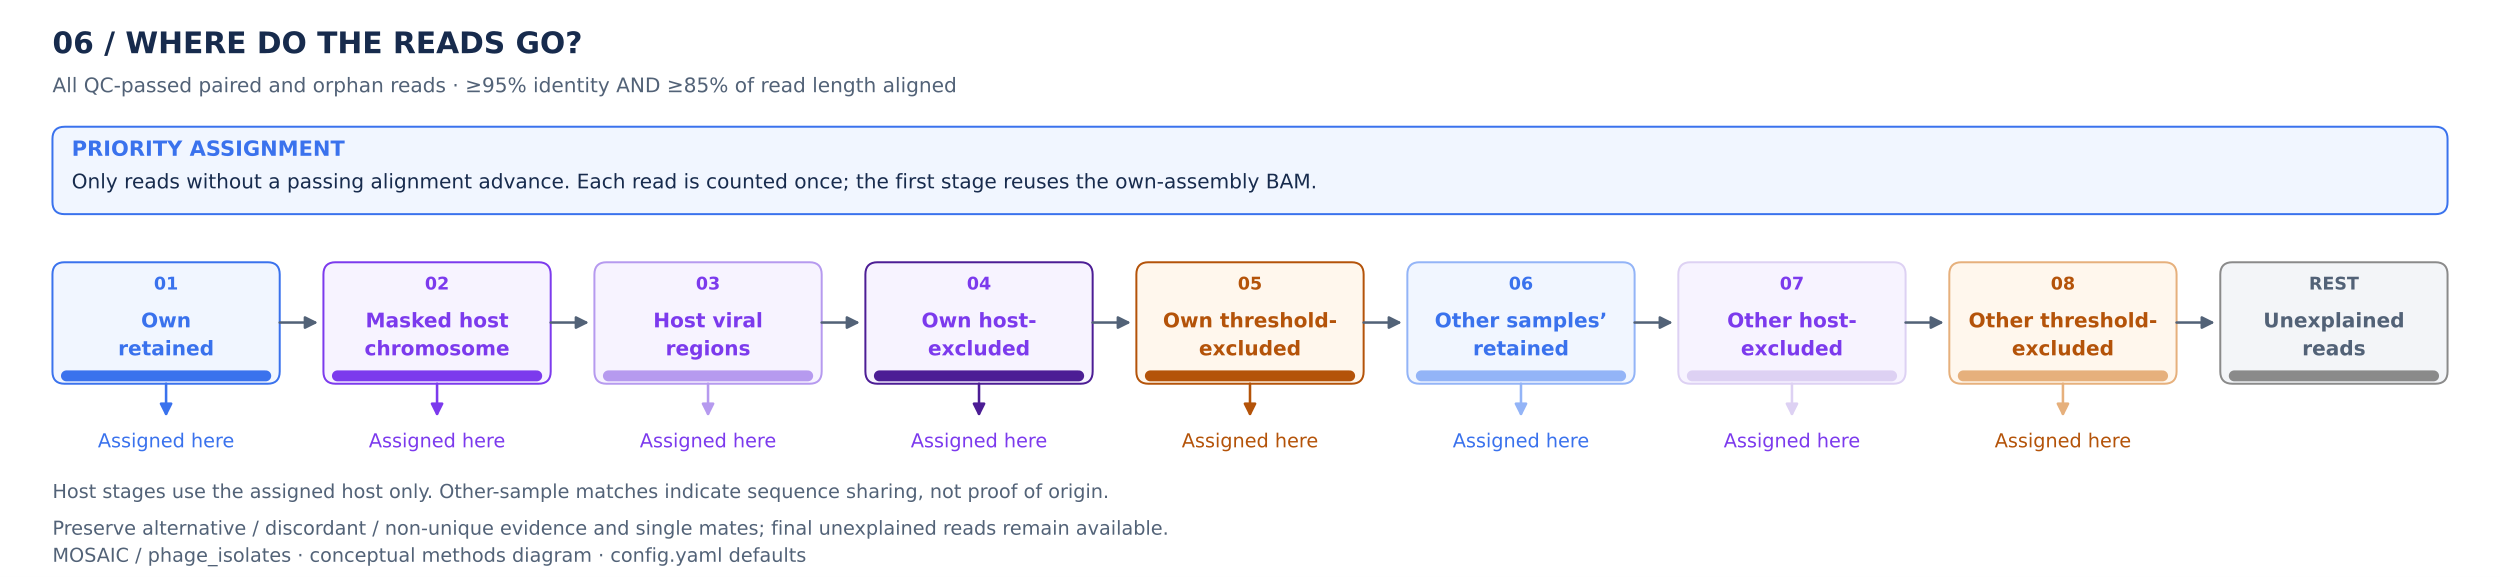
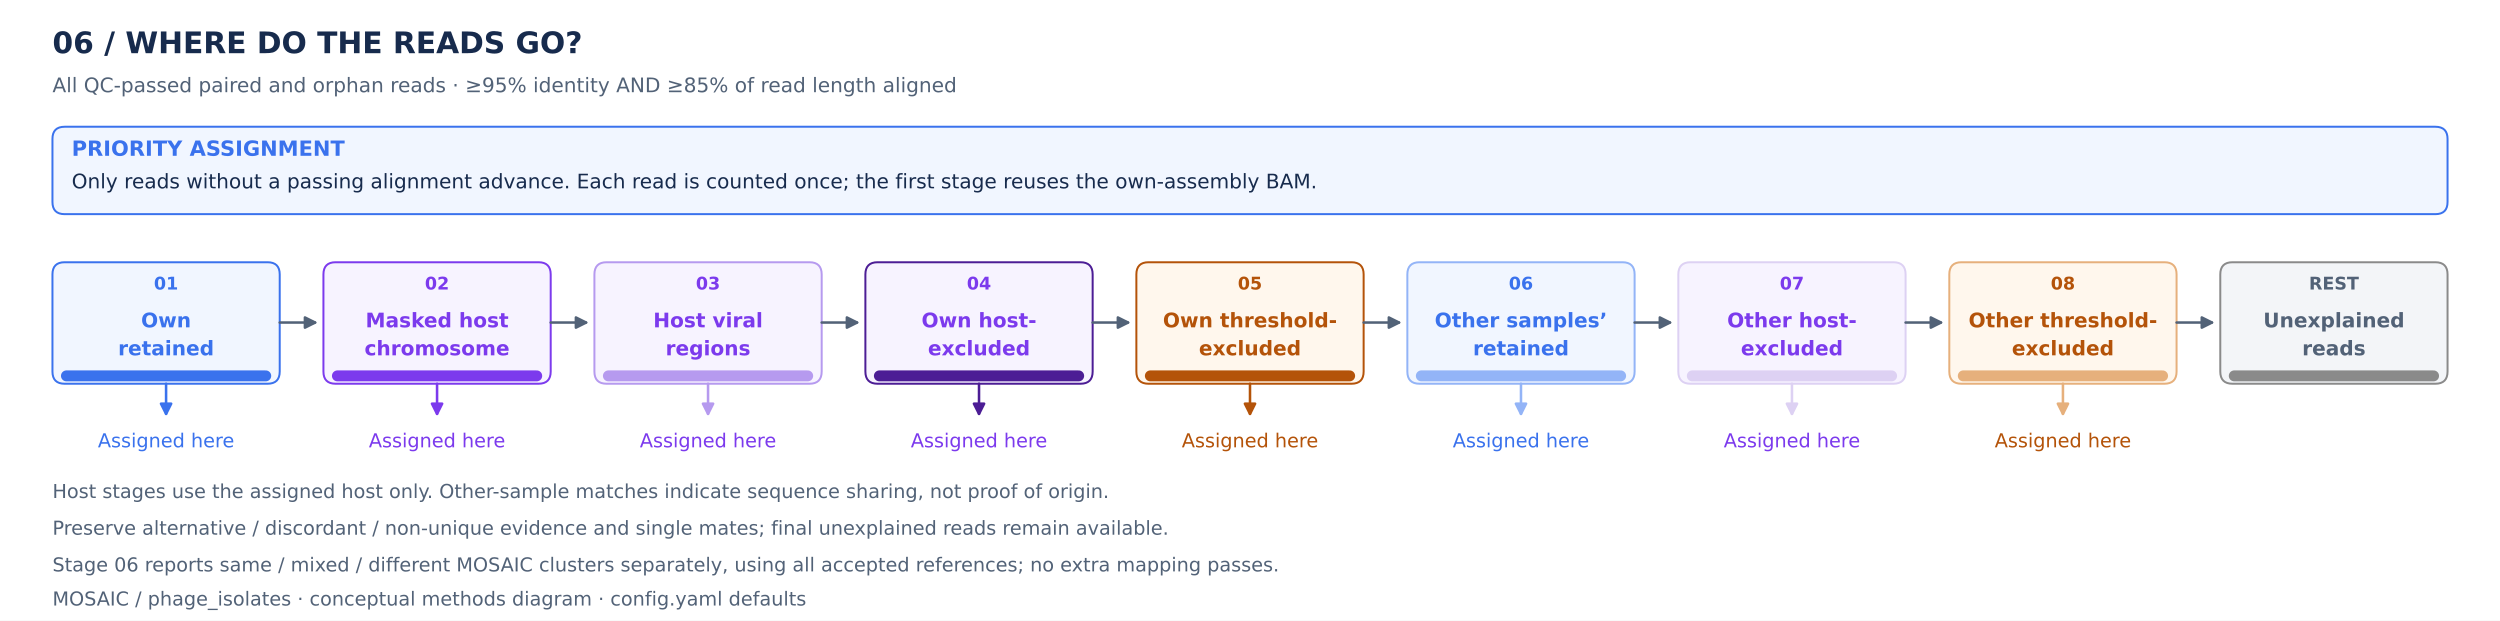
- <svg xmlns="http://www.w3.org/2000/svg" width="1372.8pt" height="316.8pt" viewBox="0 0 1372.8 316.8" version="1.1">
+ <svg xmlns="http://www.w3.org/2000/svg" width="1372.8pt" height="340.8pt" viewBox="0 0 1372.8 340.8" version="1.1">
  <defs>
    <style type="text/css">*{stroke-linejoin: round; stroke-linecap: butt}</style>
  </defs>
  <g id="figure_1">
    <g id="patch_1">
-       <path d="M 0 316.8 L 1372.8 316.8 L 1372.8 0 L 0 0 z " style="fill: #ffffff" />
+       <path d="M 0 340.8 L 1372.8 340.8 L 1372.8 0 L 0 0 z " style="fill: #ffffff" />
    </g>
    <g id="axes_1">
      <g id="patch_2">
-         <path d="M 35.52 69.6 L 1337.28 69.6 Q 1344 69.6 1344 76.32 L 1344 110.88 Q 1344 117.6 1337.28 117.6 L 35.52 117.6 Q 28.8 117.6 28.8 110.88 L 28.8 76.32 Q 28.8 69.6 35.52 69.6 z " clip-path="url(#pa95d43ccde)" style="fill: #f1f6ff; stroke: #3a72ed; stroke-width: 1.1; stroke-linejoin: miter" />
+         <path d="M 35.52 69.6 L 1337.28 69.6 Q 1344 69.6 1344 76.32 L 1344 110.88 Q 1344 117.6 1337.28 117.6 L 35.52 117.6 Q 28.8 117.6 28.8 110.88 L 28.8 76.32 Q 28.8 69.6 35.52 69.6 z " clip-path="url(#pa182edc95c)" style="fill: #f1f6ff; stroke: #3a72ed; stroke-width: 1.1; stroke-linejoin: miter" />
      </g>
      <g id="patch_3">
-         <path d="M 35.52 144 L 146.88 144 Q 153.6 144 153.6 150.72 L 153.6 204 Q 153.6 210.72 146.88 210.72 L 35.52 210.72 Q 28.8 210.72 28.8 204 L 28.8 150.72 Q 28.8 144 35.52 144 z " clip-path="url(#pa95d43ccde)" style="fill: #f1f6ff; stroke: #3a72ed; stroke-width: 1.1; stroke-linejoin: miter" />
+         <path d="M 35.52 144 L 146.88 144 Q 153.6 144 153.6 150.72 L 153.6 204 Q 153.6 210.72 146.88 210.72 L 35.52 210.72 Q 28.8 210.72 28.8 204 L 28.8 150.72 Q 28.8 144 35.52 144 z " clip-path="url(#pa182edc95c)" style="fill: #f1f6ff; stroke: #3a72ed; stroke-width: 1.1; stroke-linejoin: miter" />
      </g>
      <g id="patch_4">
-         <path d="M 91.2 210.72 Q 91.2 219.781 91.2 227.276 " clip-path="url(#pa95d43ccde)" style="fill: none; stroke: #3a72ed; stroke-width: 1.4; stroke-linecap: round" />
-         <path d="M 94 221.676 L 91.2 227.276 L 88.4 221.676 z " clip-path="url(#pa95d43ccde)" style="fill: #3a72ed; stroke: #3a72ed; stroke-width: 1.4; stroke-linecap: round" />
+         <path d="M 91.2 210.72 Q 91.2 219.781 91.2 227.276 " clip-path="url(#pa182edc95c)" style="fill: none; stroke: #3a72ed; stroke-width: 1.4; stroke-linecap: round" />
+         <path d="M 94 221.676 L 91.2 227.276 L 88.4 221.676 z " clip-path="url(#pa182edc95c)" style="fill: #3a72ed; stroke: #3a72ed; stroke-width: 1.4; stroke-linecap: round" />
      </g>
      <g id="patch_5">
-         <path d="M 184.32 144 L 295.68 144 Q 302.4 144 302.4 150.72 L 302.4 204 Q 302.4 210.72 295.68 210.72 L 184.32 210.72 Q 177.6 210.72 177.6 204 L 177.6 150.72 Q 177.6 144 184.32 144 z " clip-path="url(#pa95d43ccde)" style="fill: #f7f3ff; stroke: #7c3aed; stroke-width: 1.1; stroke-linejoin: miter" />
+         <path d="M 184.32 144 L 295.68 144 Q 302.4 144 302.4 150.72 L 302.4 204 Q 302.4 210.72 295.68 210.72 L 184.32 210.72 Q 177.6 210.72 177.6 204 L 177.6 150.72 Q 177.6 144 184.32 144 z " clip-path="url(#pa182edc95c)" style="fill: #f7f3ff; stroke: #7c3aed; stroke-width: 1.1; stroke-linejoin: miter" />
      </g>
      <g id="patch_6">
-         <path d="M 153.6 177.12 Q 164.101 177.12 173.038 177.12 " clip-path="url(#pa95d43ccde)" style="fill: none; stroke: #526277; stroke-width: 1.4; stroke-linecap: round" />
-         <path d="M 167.438 174.32 L 173.038 177.12 L 167.438 179.92 z " clip-path="url(#pa95d43ccde)" style="fill: #526277; stroke: #526277; stroke-width: 1.4; stroke-linecap: round" />
+         <path d="M 153.6 177.12 Q 164.101 177.12 173.038 177.12 " clip-path="url(#pa182edc95c)" style="fill: none; stroke: #526277; stroke-width: 1.4; stroke-linecap: round" />
+         <path d="M 167.438 174.32 L 173.038 177.12 L 167.438 179.92 z " clip-path="url(#pa182edc95c)" style="fill: #526277; stroke: #526277; stroke-width: 1.4; stroke-linecap: round" />
      </g>
      <g id="patch_7">
-         <path d="M 240 210.72 Q 240 219.781 240 227.276 " clip-path="url(#pa95d43ccde)" style="fill: none; stroke: #7c3aed; stroke-width: 1.4; stroke-linecap: round" />
-         <path d="M 242.8 221.676 L 240 227.276 L 237.2 221.676 z " clip-path="url(#pa95d43ccde)" style="fill: #7c3aed; stroke: #7c3aed; stroke-width: 1.4; stroke-linecap: round" />
+         <path d="M 240 210.72 Q 240 219.781 240 227.276 " clip-path="url(#pa182edc95c)" style="fill: none; stroke: #7c3aed; stroke-width: 1.4; stroke-linecap: round" />
+         <path d="M 242.8 221.676 L 240 227.276 L 237.2 221.676 z " clip-path="url(#pa182edc95c)" style="fill: #7c3aed; stroke: #7c3aed; stroke-width: 1.4; stroke-linecap: round" />
      </g>
      <g id="patch_8">
-         <path d="M 333.12 144 L 444.48 144 Q 451.2 144 451.2 150.72 L 451.2 204 Q 451.2 210.72 444.48 210.72 L 333.12 210.72 Q 326.4 210.72 326.4 204 L 326.4 150.72 Q 326.4 144 333.12 144 z " clip-path="url(#pa95d43ccde)" style="fill: #f7f3ff; stroke: #b69aef; stroke-width: 1.1; stroke-linejoin: miter" />
+         <path d="M 333.12 144 L 444.48 144 Q 451.2 144 451.2 150.72 L 451.2 204 Q 451.2 210.72 444.48 210.72 L 333.12 210.72 Q 326.4 210.72 326.4 204 L 326.4 150.72 Q 326.4 144 333.12 144 z " clip-path="url(#pa182edc95c)" style="fill: #f7f3ff; stroke: #b69aef; stroke-width: 1.1; stroke-linejoin: miter" />
      </g>
      <g id="patch_9">
-         <path d="M 302.4 177.12 Q 312.901 177.12 321.838 177.12 " clip-path="url(#pa95d43ccde)" style="fill: none; stroke: #526277; stroke-width: 1.4; stroke-linecap: round" />
-         <path d="M 316.238 174.32 L 321.838 177.12 L 316.238 179.92 z " clip-path="url(#pa95d43ccde)" style="fill: #526277; stroke: #526277; stroke-width: 1.4; stroke-linecap: round" />
+         <path d="M 302.4 177.12 Q 312.901 177.12 321.838 177.12 " clip-path="url(#pa182edc95c)" style="fill: none; stroke: #526277; stroke-width: 1.4; stroke-linecap: round" />
+         <path d="M 316.238 174.32 L 321.838 177.12 L 316.238 179.92 z " clip-path="url(#pa182edc95c)" style="fill: #526277; stroke: #526277; stroke-width: 1.4; stroke-linecap: round" />
      </g>
      <g id="patch_10">
-         <path d="M 388.8 210.72 Q 388.8 219.781 388.8 227.276 " clip-path="url(#pa95d43ccde)" style="fill: none; stroke: #b69aef; stroke-width: 1.4; stroke-linecap: round" />
-         <path d="M 391.6 221.676 L 388.8 227.276 L 386 221.676 z " clip-path="url(#pa95d43ccde)" style="fill: #b69aef; stroke: #b69aef; stroke-width: 1.4; stroke-linecap: round" />
+         <path d="M 388.8 210.72 Q 388.8 219.781 388.8 227.276 " clip-path="url(#pa182edc95c)" style="fill: none; stroke: #b69aef; stroke-width: 1.4; stroke-linecap: round" />
+         <path d="M 391.6 221.676 L 388.8 227.276 L 386 221.676 z " clip-path="url(#pa182edc95c)" style="fill: #b69aef; stroke: #b69aef; stroke-width: 1.4; stroke-linecap: round" />
      </g>
      <g id="patch_11">
-         <path d="M 481.92 144 L 593.28 144 Q 600 144 600 150.72 L 600 204 Q 600 210.72 593.28 210.72 L 481.92 210.72 Q 475.2 210.72 475.2 204 L 475.2 150.72 Q 475.2 144 481.92 144 z " clip-path="url(#pa95d43ccde)" style="fill: #f7f3ff; stroke: #4c1d95; stroke-width: 1.1; stroke-linejoin: miter" />
+         <path d="M 481.92 144 L 593.28 144 Q 600 144 600 150.72 L 600 204 Q 600 210.72 593.28 210.72 L 481.92 210.72 Q 475.2 210.72 475.2 204 L 475.2 150.72 Q 475.2 144 481.92 144 z " clip-path="url(#pa182edc95c)" style="fill: #f7f3ff; stroke: #4c1d95; stroke-width: 1.1; stroke-linejoin: miter" />
      </g>
      <g id="patch_12">
-         <path d="M 451.2 177.12 Q 461.701 177.12 470.638 177.12 " clip-path="url(#pa95d43ccde)" style="fill: none; stroke: #526277; stroke-width: 1.4; stroke-linecap: round" />
-         <path d="M 465.038 174.32 L 470.638 177.12 L 465.038 179.92 z " clip-path="url(#pa95d43ccde)" style="fill: #526277; stroke: #526277; stroke-width: 1.4; stroke-linecap: round" />
+         <path d="M 451.2 177.12 Q 461.701 177.12 470.638 177.12 " clip-path="url(#pa182edc95c)" style="fill: none; stroke: #526277; stroke-width: 1.4; stroke-linecap: round" />
+         <path d="M 465.038 174.32 L 470.638 177.12 L 465.038 179.92 z " clip-path="url(#pa182edc95c)" style="fill: #526277; stroke: #526277; stroke-width: 1.4; stroke-linecap: round" />
      </g>
      <g id="patch_13">
-         <path d="M 537.6 210.72 Q 537.6 219.781 537.6 227.276 " clip-path="url(#pa95d43ccde)" style="fill: none; stroke: #4c1d95; stroke-width: 1.4; stroke-linecap: round" />
-         <path d="M 540.4 221.676 L 537.6 227.276 L 534.8 221.676 z " clip-path="url(#pa95d43ccde)" style="fill: #4c1d95; stroke: #4c1d95; stroke-width: 1.4; stroke-linecap: round" />
+         <path d="M 537.6 210.72 Q 537.6 219.781 537.6 227.276 " clip-path="url(#pa182edc95c)" style="fill: none; stroke: #4c1d95; stroke-width: 1.4; stroke-linecap: round" />
+         <path d="M 540.4 221.676 L 537.6 227.276 L 534.8 221.676 z " clip-path="url(#pa182edc95c)" style="fill: #4c1d95; stroke: #4c1d95; stroke-width: 1.4; stroke-linecap: round" />
      </g>
      <g id="patch_14">
-         <path d="M 630.72 144 L 742.08 144 Q 748.8 144 748.8 150.72 L 748.8 204 Q 748.8 210.72 742.08 210.72 L 630.72 210.72 Q 624 210.72 624 204 L 624 150.72 Q 624 144 630.72 144 z " clip-path="url(#pa95d43ccde)" style="fill: #fff7ed; stroke: #b45309; stroke-width: 1.1; stroke-linejoin: miter" />
+         <path d="M 630.72 144 L 742.08 144 Q 748.8 144 748.8 150.72 L 748.8 204 Q 748.8 210.72 742.08 210.72 L 630.72 210.72 Q 624 210.72 624 204 L 624 150.72 Q 624 144 630.72 144 z " clip-path="url(#pa182edc95c)" style="fill: #fff7ed; stroke: #b45309; stroke-width: 1.1; stroke-linejoin: miter" />
      </g>
      <g id="patch_15">
-         <path d="M 600 177.12 Q 610.501 177.12 619.438 177.12 " clip-path="url(#pa95d43ccde)" style="fill: none; stroke: #526277; stroke-width: 1.4; stroke-linecap: round" />
-         <path d="M 613.838 174.32 L 619.438 177.12 L 613.838 179.92 z " clip-path="url(#pa95d43ccde)" style="fill: #526277; stroke: #526277; stroke-width: 1.4; stroke-linecap: round" />
+         <path d="M 600 177.12 Q 610.501 177.12 619.438 177.12 " clip-path="url(#pa182edc95c)" style="fill: none; stroke: #526277; stroke-width: 1.4; stroke-linecap: round" />
+         <path d="M 613.838 174.32 L 619.438 177.12 L 613.838 179.92 z " clip-path="url(#pa182edc95c)" style="fill: #526277; stroke: #526277; stroke-width: 1.4; stroke-linecap: round" />
      </g>
      <g id="patch_16">
-         <path d="M 686.4 210.72 Q 686.4 219.781 686.4 227.276 " clip-path="url(#pa95d43ccde)" style="fill: none; stroke: #b45309; stroke-width: 1.4; stroke-linecap: round" />
-         <path d="M 689.2 221.676 L 686.4 227.276 L 683.6 221.676 z " clip-path="url(#pa95d43ccde)" style="fill: #b45309; stroke: #b45309; stroke-width: 1.4; stroke-linecap: round" />
+         <path d="M 686.4 210.72 Q 686.4 219.781 686.4 227.276 " clip-path="url(#pa182edc95c)" style="fill: none; stroke: #b45309; stroke-width: 1.4; stroke-linecap: round" />
+         <path d="M 689.2 221.676 L 686.4 227.276 L 683.6 221.676 z " clip-path="url(#pa182edc95c)" style="fill: #b45309; stroke: #b45309; stroke-width: 1.4; stroke-linecap: round" />
      </g>
      <g id="patch_17">
-         <path d="M 779.52 144 L 890.88 144 Q 897.6 144 897.6 150.72 L 897.6 204 Q 897.6 210.72 890.88 210.72 L 779.52 210.72 Q 772.8 210.72 772.8 204 L 772.8 150.72 Q 772.8 144 779.52 144 z " clip-path="url(#pa95d43ccde)" style="fill: #f1f6ff; stroke: #93b4f7; stroke-width: 1.1; stroke-linejoin: miter" />
+         <path d="M 779.52 144 L 890.88 144 Q 897.6 144 897.6 150.72 L 897.6 204 Q 897.6 210.72 890.88 210.72 L 779.52 210.72 Q 772.8 210.72 772.8 204 L 772.8 150.72 Q 772.8 144 779.52 144 z " clip-path="url(#pa182edc95c)" style="fill: #f1f6ff; stroke: #93b4f7; stroke-width: 1.1; stroke-linejoin: miter" />
      </g>
      <g id="patch_18">
-         <path d="M 748.8 177.12 Q 759.301 177.12 768.238 177.12 " clip-path="url(#pa95d43ccde)" style="fill: none; stroke: #526277; stroke-width: 1.4; stroke-linecap: round" />
-         <path d="M 762.638 174.32 L 768.238 177.12 L 762.638 179.92 z " clip-path="url(#pa95d43ccde)" style="fill: #526277; stroke: #526277; stroke-width: 1.4; stroke-linecap: round" />
+         <path d="M 748.8 177.12 Q 759.301 177.12 768.238 177.12 " clip-path="url(#pa182edc95c)" style="fill: none; stroke: #526277; stroke-width: 1.4; stroke-linecap: round" />
+         <path d="M 762.638 174.32 L 768.238 177.12 L 762.638 179.92 z " clip-path="url(#pa182edc95c)" style="fill: #526277; stroke: #526277; stroke-width: 1.4; stroke-linecap: round" />
      </g>
      <g id="patch_19">
-         <path d="M 835.2 210.72 Q 835.2 219.781 835.2 227.276 " clip-path="url(#pa95d43ccde)" style="fill: none; stroke: #93b4f7; stroke-width: 1.4; stroke-linecap: round" />
-         <path d="M 838 221.676 L 835.2 227.276 L 832.4 221.676 z " clip-path="url(#pa95d43ccde)" style="fill: #93b4f7; stroke: #93b4f7; stroke-width: 1.4; stroke-linecap: round" />
+         <path d="M 835.2 210.72 Q 835.2 219.781 835.2 227.276 " clip-path="url(#pa182edc95c)" style="fill: none; stroke: #93b4f7; stroke-width: 1.4; stroke-linecap: round" />
+         <path d="M 838 221.676 L 835.2 227.276 L 832.4 221.676 z " clip-path="url(#pa182edc95c)" style="fill: #93b4f7; stroke: #93b4f7; stroke-width: 1.4; stroke-linecap: round" />
      </g>
      <g id="patch_20">
-         <path d="M 928.32 144 L 1039.68 144 Q 1046.4 144 1046.4 150.72 L 1046.4 204 Q 1046.4 210.72 1039.68 210.72 L 928.32 210.72 Q 921.6 210.72 921.6 204 L 921.6 150.72 Q 921.6 144 928.32 144 z " clip-path="url(#pa95d43ccde)" style="fill: #f7f3ff; stroke: #ddd1f3; stroke-width: 1.1; stroke-linejoin: miter" />
+         <path d="M 928.32 144 L 1039.68 144 Q 1046.4 144 1046.4 150.72 L 1046.4 204 Q 1046.4 210.72 1039.68 210.72 L 928.32 210.72 Q 921.6 210.72 921.6 204 L 921.6 150.72 Q 921.6 144 928.32 144 z " clip-path="url(#pa182edc95c)" style="fill: #f7f3ff; stroke: #ddd1f3; stroke-width: 1.1; stroke-linejoin: miter" />
      </g>
      <g id="patch_21">
-         <path d="M 897.6 177.12 Q 908.101 177.12 917.038 177.12 " clip-path="url(#pa95d43ccde)" style="fill: none; stroke: #526277; stroke-width: 1.4; stroke-linecap: round" />
-         <path d="M 911.438 174.32 L 917.038 177.12 L 911.438 179.92 z " clip-path="url(#pa95d43ccde)" style="fill: #526277; stroke: #526277; stroke-width: 1.4; stroke-linecap: round" />
+         <path d="M 897.6 177.12 Q 908.101 177.12 917.038 177.12 " clip-path="url(#pa182edc95c)" style="fill: none; stroke: #526277; stroke-width: 1.4; stroke-linecap: round" />
+         <path d="M 911.438 174.32 L 917.038 177.12 L 911.438 179.92 z " clip-path="url(#pa182edc95c)" style="fill: #526277; stroke: #526277; stroke-width: 1.4; stroke-linecap: round" />
      </g>
      <g id="patch_22">
-         <path d="M 984 210.72 Q 984 219.781 984 227.276 " clip-path="url(#pa95d43ccde)" style="fill: none; stroke: #ddd1f3; stroke-width: 1.4; stroke-linecap: round" />
-         <path d="M 986.8 221.676 L 984 227.276 L 981.2 221.676 z " clip-path="url(#pa95d43ccde)" style="fill: #ddd1f3; stroke: #ddd1f3; stroke-width: 1.4; stroke-linecap: round" />
+         <path d="M 984 210.72 Q 984 219.781 984 227.276 " clip-path="url(#pa182edc95c)" style="fill: none; stroke: #ddd1f3; stroke-width: 1.4; stroke-linecap: round" />
+         <path d="M 986.8 221.676 L 984 227.276 L 981.2 221.676 z " clip-path="url(#pa182edc95c)" style="fill: #ddd1f3; stroke: #ddd1f3; stroke-width: 1.4; stroke-linecap: round" />
      </g>
      <g id="patch_23">
-         <path d="M 1077.12 144 L 1188.48 144 Q 1195.2 144 1195.2 150.72 L 1195.2 204 Q 1195.2 210.72 1188.48 210.72 L 1077.12 210.72 Q 1070.4 210.72 1070.4 204 L 1070.4 150.72 Q 1070.4 144 1077.12 144 z " clip-path="url(#pa95d43ccde)" style="fill: #fff7ed; stroke: #e6b07c; stroke-width: 1.1; stroke-linejoin: miter" />
+         <path d="M 1077.12 144 L 1188.48 144 Q 1195.2 144 1195.2 150.72 L 1195.2 204 Q 1195.2 210.72 1188.48 210.72 L 1077.12 210.72 Q 1070.4 210.72 1070.4 204 L 1070.4 150.72 Q 1070.4 144 1077.12 144 z " clip-path="url(#pa182edc95c)" style="fill: #fff7ed; stroke: #e6b07c; stroke-width: 1.1; stroke-linejoin: miter" />
      </g>
      <g id="patch_24">
-         <path d="M 1046.4 177.12 Q 1056.901 177.12 1065.838 177.12 " clip-path="url(#pa95d43ccde)" style="fill: none; stroke: #526277; stroke-width: 1.4; stroke-linecap: round" />
-         <path d="M 1060.238 174.32 L 1065.838 177.12 L 1060.238 179.92 z " clip-path="url(#pa95d43ccde)" style="fill: #526277; stroke: #526277; stroke-width: 1.4; stroke-linecap: round" />
+         <path d="M 1046.4 177.12 Q 1056.901 177.12 1065.838 177.12 " clip-path="url(#pa182edc95c)" style="fill: none; stroke: #526277; stroke-width: 1.4; stroke-linecap: round" />
+         <path d="M 1060.238 174.32 L 1065.838 177.12 L 1060.238 179.92 z " clip-path="url(#pa182edc95c)" style="fill: #526277; stroke: #526277; stroke-width: 1.4; stroke-linecap: round" />
      </g>
      <g id="patch_25">
-         <path d="M 1132.8 210.72 Q 1132.8 219.781 1132.8 227.276 " clip-path="url(#pa95d43ccde)" style="fill: none; stroke: #e6b07c; stroke-width: 1.4; stroke-linecap: round" />
-         <path d="M 1135.6 221.676 L 1132.8 227.276 L 1130 221.676 z " clip-path="url(#pa95d43ccde)" style="fill: #e6b07c; stroke: #e6b07c; stroke-width: 1.4; stroke-linecap: round" />
+         <path d="M 1132.8 210.72 Q 1132.8 219.781 1132.8 227.276 " clip-path="url(#pa182edc95c)" style="fill: none; stroke: #e6b07c; stroke-width: 1.4; stroke-linecap: round" />
+         <path d="M 1135.6 221.676 L 1132.8 227.276 L 1130 221.676 z " clip-path="url(#pa182edc95c)" style="fill: #e6b07c; stroke: #e6b07c; stroke-width: 1.4; stroke-linecap: round" />
      </g>
      <g id="patch_26">
-         <path d="M 1225.92 144 L 1337.28 144 Q 1344 144 1344 150.72 L 1344 204 Q 1344 210.72 1337.28 210.72 L 1225.92 210.72 Q 1219.2 210.72 1219.2 204 L 1219.2 150.72 Q 1219.2 144 1225.92 144 z " clip-path="url(#pa95d43ccde)" style="fill: #f3f5f8; stroke: #8a8a8a; stroke-width: 1.1; stroke-linejoin: miter" />
+         <path d="M 1225.92 144 L 1337.28 144 Q 1344 144 1344 150.72 L 1344 204 Q 1344 210.72 1337.28 210.72 L 1225.92 210.72 Q 1219.2 210.72 1219.2 204 L 1219.2 150.72 Q 1219.2 144 1225.92 144 z " clip-path="url(#pa182edc95c)" style="fill: #f3f5f8; stroke: #8a8a8a; stroke-width: 1.1; stroke-linejoin: miter" />
      </g>
      <g id="patch_27">
-         <path d="M 1195.2 177.12 Q 1205.701 177.12 1214.638 177.12 " clip-path="url(#pa95d43ccde)" style="fill: none; stroke: #526277; stroke-width: 1.4; stroke-linecap: round" />
-         <path d="M 1209.038 174.32 L 1214.638 177.12 L 1209.038 179.92 z " clip-path="url(#pa95d43ccde)" style="fill: #526277; stroke: #526277; stroke-width: 1.4; stroke-linecap: round" />
+         <path d="M 1195.2 177.12 Q 1205.701 177.12 1214.638 177.12 " clip-path="url(#pa182edc95c)" style="fill: none; stroke: #526277; stroke-width: 1.4; stroke-linecap: round" />
+         <path d="M 1209.038 174.32 L 1214.638 177.12 L 1209.038 179.92 z " clip-path="url(#pa182edc95c)" style="fill: #526277; stroke: #526277; stroke-width: 1.4; stroke-linecap: round" />
      </g>
      <g id="line2d_1">
-         <path d="M 36.48 206.4 L 145.92 206.4 " clip-path="url(#pa95d43ccde)" style="fill: none; stroke: #3a72ed; stroke-width: 6; stroke-linecap: round" />
+         <path d="M 36.48 206.4 L 145.92 206.4 " clip-path="url(#pa182edc95c)" style="fill: none; stroke: #3a72ed; stroke-width: 6; stroke-linecap: round" />
      </g>
      <g id="line2d_2">
-         <path d="M 185.28 206.4 L 294.72 206.4 " clip-path="url(#pa95d43ccde)" style="fill: none; stroke: #7c3aed; stroke-width: 6; stroke-linecap: round" />
+         <path d="M 185.28 206.4 L 294.72 206.4 " clip-path="url(#pa182edc95c)" style="fill: none; stroke: #7c3aed; stroke-width: 6; stroke-linecap: round" />
      </g>
      <g id="line2d_3">
-         <path d="M 334.08 206.4 L 443.52 206.4 " clip-path="url(#pa95d43ccde)" style="fill: none; stroke: #b69aef; stroke-width: 6; stroke-linecap: round" />
+         <path d="M 334.08 206.4 L 443.52 206.4 " clip-path="url(#pa182edc95c)" style="fill: none; stroke: #b69aef; stroke-width: 6; stroke-linecap: round" />
      </g>
      <g id="line2d_4">
-         <path d="M 482.88 206.4 L 592.32 206.4 " clip-path="url(#pa95d43ccde)" style="fill: none; stroke: #4c1d95; stroke-width: 6; stroke-linecap: round" />
+         <path d="M 482.88 206.4 L 592.32 206.4 " clip-path="url(#pa182edc95c)" style="fill: none; stroke: #4c1d95; stroke-width: 6; stroke-linecap: round" />
      </g>
      <g id="line2d_5">
-         <path d="M 631.68 206.4 L 741.12 206.4 " clip-path="url(#pa95d43ccde)" style="fill: none; stroke: #b45309; stroke-width: 6; stroke-linecap: round" />
+         <path d="M 631.68 206.4 L 741.12 206.4 " clip-path="url(#pa182edc95c)" style="fill: none; stroke: #b45309; stroke-width: 6; stroke-linecap: round" />
      </g>
      <g id="line2d_6">
-         <path d="M 780.48 206.4 L 889.92 206.4 " clip-path="url(#pa95d43ccde)" style="fill: none; stroke: #93b4f7; stroke-width: 6; stroke-linecap: round" />
+         <path d="M 780.48 206.4 L 889.92 206.4 " clip-path="url(#pa182edc95c)" style="fill: none; stroke: #93b4f7; stroke-width: 6; stroke-linecap: round" />
      </g>
      <g id="line2d_7">
-         <path d="M 929.28 206.4 L 1038.72 206.4 " clip-path="url(#pa95d43ccde)" style="fill: none; stroke: #ddd1f3; stroke-width: 6; stroke-linecap: round" />
+         <path d="M 929.28 206.4 L 1038.72 206.4 " clip-path="url(#pa182edc95c)" style="fill: none; stroke: #ddd1f3; stroke-width: 6; stroke-linecap: round" />
      </g>
      <g id="line2d_8">
-         <path d="M 1078.08 206.4 L 1187.52 206.4 " clip-path="url(#pa95d43ccde)" style="fill: none; stroke: #e6b07c; stroke-width: 6; stroke-linecap: round" />
+         <path d="M 1078.08 206.4 L 1187.52 206.4 " clip-path="url(#pa182edc95c)" style="fill: none; stroke: #e6b07c; stroke-width: 6; stroke-linecap: round" />
      </g>
      <g id="line2d_9">
-         <path d="M 1226.88 206.4 L 1336.32 206.4 " clip-path="url(#pa95d43ccde)" style="fill: none; stroke: #8a8a8a; stroke-width: 6; stroke-linecap: round" />
+         <path d="M 1226.88 206.4 L 1336.32 206.4 " clip-path="url(#pa182edc95c)" style="fill: none; stroke: #8a8a8a; stroke-width: 6; stroke-linecap: round" />
      </g>
      <g id="text_1">
        <text style="font-weight: 700; font-size: 16.32px; font-family: 'DejaVu Sans'; text-anchor: start; fill: #172b4d" x="28.8" y="29.201" transform="rotate(-0 28.8 29.20065)">06 / WHERE DO THE READS GO?</text>
      </g>
      <g id="text_2">
        <text style="font-size: 11.04px; font-family: 'DejaVu Sans'; text-anchor: start; fill: #526277" x="28.8" y="50.629" transform="rotate(-0 28.8 50.62868)">All QC-passed paired and orphan reads · ≥95% identity AND ≥85% of read length aligned</text>
      </g>
      <g id="text_3">
        <text style="font-weight: 700; font-size: 11.52px; font-family: 'DejaVu Sans'; text-anchor: start; fill: #3a72ed" x="39.36" y="85.553" transform="rotate(-0 39.36 85.5534)">PRIORITY ASSIGNMENT</text>
      </g>
      <g id="text_4">
        <text style="font-size: 11.04px; font-family: 'DejaVu Sans'; text-anchor: start; fill: #172b4d" x="39.36" y="103.429" transform="rotate(-0 39.36 103.4287)">Only reads without a passing alignment advance. Each read is counted once; the first stage reuses the own-assembly BAM.</text>
      </g>
      <g id="text_5">
        <text style="font-weight: 700; font-size: 9.6px; font-family: 'DejaVu Sans'; text-anchor: middle; fill: #3a72ed" x="91.2" y="158.975" transform="rotate(-0 91.2 158.9745)">01</text>
      </g>
      <g id="text_6">
        <text style="font-weight: 700; font-size: 11.04px; font-family: 'DejaVu Sans'; text-anchor: middle; fill: #3a72ed" x="91.2" y="179.749" transform="rotate(-0 91.2 179.7487)">Own</text>
      </g>
      <g id="text_7">
        <text style="font-weight: 700; font-size: 11.04px; font-family: 'DejaVu Sans'; text-anchor: middle; fill: #3a72ed" x="91.2" y="195.109" transform="rotate(-0 91.2 195.1087)">retained</text>
      </g>
      <g id="text_8">
        <text style="font-size: 10.56px; font-family: 'DejaVu Sans'; text-anchor: middle; fill: #3a72ed" x="91.2" y="245.624" transform="rotate(-0 91.2 245.624)">Assigned here</text>
      </g>
      <g id="text_9">
        <text style="font-weight: 700; font-size: 9.6px; font-family: 'DejaVu Sans'; text-anchor: middle; fill: #7c3aed" x="240" y="158.975" transform="rotate(-0 240 158.9745)">02</text>
      </g>
      <g id="text_10">
        <text style="font-weight: 700; font-size: 11.04px; font-family: 'DejaVu Sans'; text-anchor: middle; fill: #7c3aed" x="240" y="179.749" transform="rotate(-0 240 179.7487)">Masked host</text>
      </g>
      <g id="text_11">
        <text style="font-weight: 700; font-size: 11.04px; font-family: 'DejaVu Sans'; text-anchor: middle; fill: #7c3aed" x="240" y="195.109" transform="rotate(-0 240 195.1087)">chromosome</text>
      </g>
      <g id="text_12">
        <text style="font-size: 10.56px; font-family: 'DejaVu Sans'; text-anchor: middle; fill: #7c3aed" x="240" y="245.624" transform="rotate(-0 240 245.624)">Assigned here</text>
      </g>
      <g id="text_13">
        <text style="font-weight: 700; font-size: 9.6px; font-family: 'DejaVu Sans'; text-anchor: middle; fill: #7c3aed" x="388.8" y="158.975" transform="rotate(-0 388.8 158.9745)">03</text>
      </g>
      <g id="text_14">
        <text style="font-weight: 700; font-size: 11.04px; font-family: 'DejaVu Sans'; text-anchor: middle; fill: #7c3aed" x="388.8" y="179.749" transform="rotate(-0 388.8 179.7487)">Host viral</text>
      </g>
      <g id="text_15">
        <text style="font-weight: 700; font-size: 11.04px; font-family: 'DejaVu Sans'; text-anchor: middle; fill: #7c3aed" x="388.8" y="195.109" transform="rotate(-0 388.8 195.1087)">regions</text>
      </g>
      <g id="text_16">
        <text style="font-size: 10.56px; font-family: 'DejaVu Sans'; text-anchor: middle; fill: #7c3aed" x="388.8" y="245.624" transform="rotate(-0 388.8 245.624)">Assigned here</text>
      </g>
      <g id="text_17">
        <text style="font-weight: 700; font-size: 9.6px; font-family: 'DejaVu Sans'; text-anchor: middle; fill: #7c3aed" x="537.6" y="158.975" transform="rotate(-0 537.6 158.9745)">04</text>
      </g>
      <g id="text_18">
        <text style="font-weight: 700; font-size: 11.04px; font-family: 'DejaVu Sans'; text-anchor: middle; fill: #7c3aed" x="537.6" y="179.749" transform="rotate(-0 537.6 179.7487)">Own host-</text>
      </g>
      <g id="text_19">
        <text style="font-weight: 700; font-size: 11.04px; font-family: 'DejaVu Sans'; text-anchor: middle; fill: #7c3aed" x="537.6" y="195.109" transform="rotate(-0 537.6 195.1087)">excluded</text>
      </g>
      <g id="text_20">
        <text style="font-size: 10.56px; font-family: 'DejaVu Sans'; text-anchor: middle; fill: #7c3aed" x="537.6" y="245.624" transform="rotate(-0 537.6 245.624)">Assigned here</text>
      </g>
      <g id="text_21">
        <text style="font-weight: 700; font-size: 9.6px; font-family: 'DejaVu Sans'; text-anchor: middle; fill: #b45309" x="686.4" y="158.975" transform="rotate(-0 686.4 158.9745)">05</text>
      </g>
      <g id="text_22">
        <text style="font-weight: 700; font-size: 11.04px; font-family: 'DejaVu Sans'; text-anchor: middle; fill: #b45309" x="686.4" y="179.749" transform="rotate(-0 686.4 179.7487)">Own threshold-</text>
      </g>
      <g id="text_23">
        <text style="font-weight: 700; font-size: 11.04px; font-family: 'DejaVu Sans'; text-anchor: middle; fill: #b45309" x="686.4" y="195.109" transform="rotate(-0 686.4 195.1087)">excluded</text>
      </g>
      <g id="text_24">
        <text style="font-size: 10.56px; font-family: 'DejaVu Sans'; text-anchor: middle; fill: #b45309" x="686.4" y="245.624" transform="rotate(-0 686.4 245.624)">Assigned here</text>
      </g>
      <g id="text_25">
        <text style="font-weight: 700; font-size: 9.6px; font-family: 'DejaVu Sans'; text-anchor: middle; fill: #3a72ed" x="835.2" y="158.975" transform="rotate(-0 835.2 158.9745)">06</text>
      </g>
      <g id="text_26">
        <text style="font-weight: 700; font-size: 11.04px; font-family: 'DejaVu Sans'; text-anchor: middle; fill: #3a72ed" x="835.2" y="179.749" transform="rotate(-0 835.2 179.7487)">Other samples’</text>
      </g>
      <g id="text_27">
        <text style="font-weight: 700; font-size: 11.04px; font-family: 'DejaVu Sans'; text-anchor: middle; fill: #3a72ed" x="835.2" y="195.109" transform="rotate(-0 835.2 195.1087)">retained</text>
      </g>
      <g id="text_28">
        <text style="font-size: 10.56px; font-family: 'DejaVu Sans'; text-anchor: middle; fill: #3a72ed" x="835.2" y="245.624" transform="rotate(-0 835.2 245.624)">Assigned here</text>
      </g>
      <g id="text_29">
        <text style="font-weight: 700; font-size: 9.6px; font-family: 'DejaVu Sans'; text-anchor: middle; fill: #7c3aed" x="984" y="158.975" transform="rotate(-0 984 158.9745)">07</text>
      </g>
      <g id="text_30">
        <text style="font-weight: 700; font-size: 11.04px; font-family: 'DejaVu Sans'; text-anchor: middle; fill: #7c3aed" x="984" y="179.749" transform="rotate(-0 984 179.7487)">Other host-</text>
      </g>
      <g id="text_31">
        <text style="font-weight: 700; font-size: 11.04px; font-family: 'DejaVu Sans'; text-anchor: middle; fill: #7c3aed" x="984" y="195.109" transform="rotate(-0 984 195.1087)">excluded</text>
      </g>
      <g id="text_32">
        <text style="font-size: 10.56px; font-family: 'DejaVu Sans'; text-anchor: middle; fill: #7c3aed" x="984" y="245.624" transform="rotate(-0 984 245.624)">Assigned here</text>
      </g>
      <g id="text_33">
        <text style="font-weight: 700; font-size: 9.6px; font-family: 'DejaVu Sans'; text-anchor: middle; fill: #b45309" x="1132.8" y="158.975" transform="rotate(-0 1132.8 158.9745)">08</text>
      </g>
      <g id="text_34">
        <text style="font-weight: 700; font-size: 11.04px; font-family: 'DejaVu Sans'; text-anchor: middle; fill: #b45309" x="1132.8" y="179.749" transform="rotate(-0 1132.8 179.7487)">Other threshold-</text>
      </g>
      <g id="text_35">
        <text style="font-weight: 700; font-size: 11.04px; font-family: 'DejaVu Sans'; text-anchor: middle; fill: #b45309" x="1132.8" y="195.109" transform="rotate(-0 1132.8 195.1087)">excluded</text>
      </g>
      <g id="text_36">
        <text style="font-size: 10.56px; font-family: 'DejaVu Sans'; text-anchor: middle; fill: #b45309" x="1132.8" y="245.624" transform="rotate(-0 1132.8 245.624)">Assigned here</text>
      </g>
      <g id="text_37">
        <text style="font-weight: 700; font-size: 9.6px; font-family: 'DejaVu Sans'; text-anchor: middle; fill: #526277" x="1281.6" y="158.975" transform="rotate(-0 1281.6 158.9745)">REST</text>
      </g>
      <g id="text_38">
        <text style="font-weight: 700; font-size: 11.04px; font-family: 'DejaVu Sans'; text-anchor: middle; fill: #526277" x="1281.6" y="179.749" transform="rotate(-0 1281.6 179.7487)">Unexplained</text>
      </g>
      <g id="text_39">
        <text style="font-weight: 700; font-size: 11.04px; font-family: 'DejaVu Sans'; text-anchor: middle; fill: #526277" x="1281.6" y="195.109" transform="rotate(-0 1281.6 195.1087)">reads</text>
      </g>
      <g id="text_40">
        <text style="font-size: 10.56px; font-family: 'DejaVu Sans'; text-anchor: start; fill: #526277" x="28.8" y="273.464" transform="rotate(-0 28.8 273.464)">Host stages use the assigned host only. Other-sample matches indicate sequence sharing, not proof of origin.</text>
      </g>
      <g id="text_41">
        <text style="font-size: 10.56px; font-family: 'DejaVu Sans'; text-anchor: start; fill: #526277" x="28.8" y="293.624" transform="rotate(-0 28.8 293.6239)">Preserve alternative / discordant / non-unique evidence and single mates; final unexplained reads remain available.</text>
      </g>
      <g id="text_42">
-         <text style="font-size: 10.56px; font-family: 'DejaVu Sans'; text-anchor: start; fill: #526277" x="28.8" y="308.504" transform="rotate(-0 28.8 308.5039)">MOSAIC / phage_isolates · conceptual methods diagram · config.yaml defaults</text>
+         <text style="font-size: 10.56px; font-family: 'DejaVu Sans'; text-anchor: start; fill: #526277" x="28.8" y="313.784" transform="rotate(-0 28.8 313.784)">Stage 06 reports same / mixed / different MOSAIC clusters separately, using all accepted references; no extra mapping passes.</text>
+       </g>
+       <g id="text_43">
+         <text style="font-size: 10.56px; font-family: 'DejaVu Sans'; text-anchor: start; fill: #526277" x="28.8" y="332.504" transform="rotate(-0 28.8 332.5039)">MOSAIC / phage_isolates · conceptual methods diagram · config.yaml defaults</text>
      </g>
    </g>
  </g>
  <defs>
-     <clipPath id="pa95d43ccde">
-       <rect x="0" y="0" width="1372.8" height="316.8" />
+     <clipPath id="pa182edc95c">
+       <rect x="0" y="0" width="1372.8" height="340.8" />
    </clipPath>
  </defs>
</svg>
